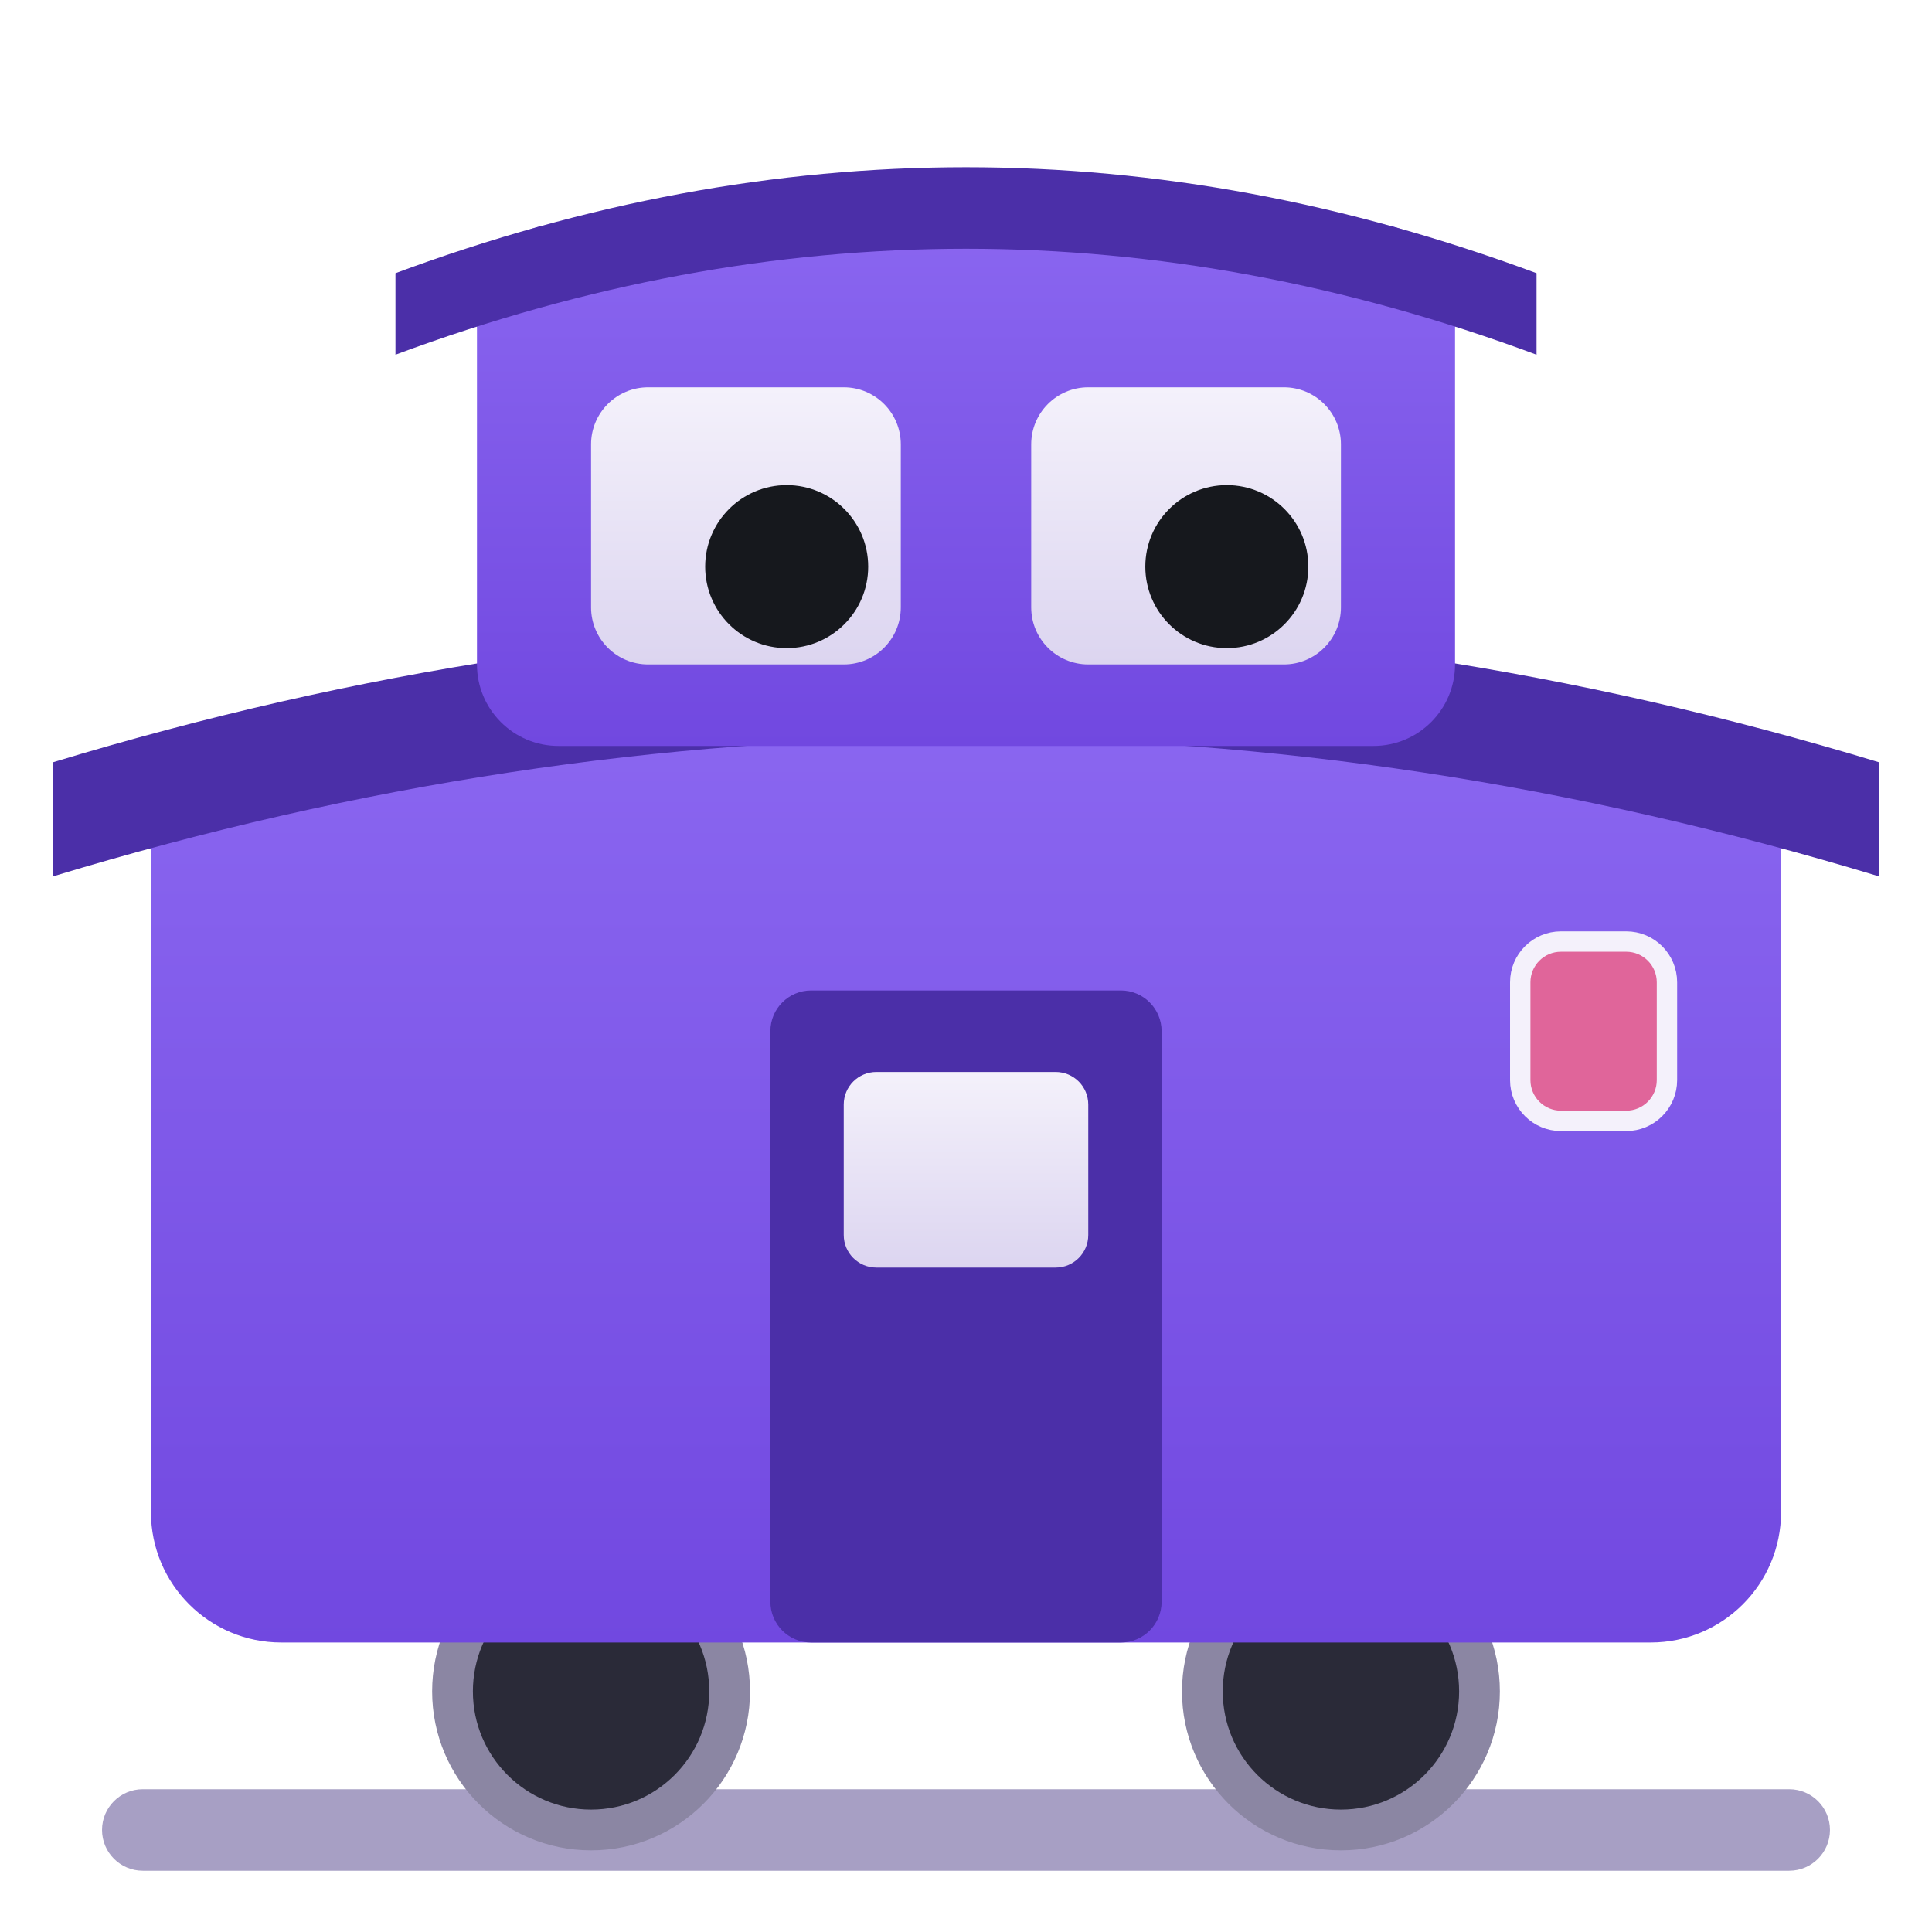
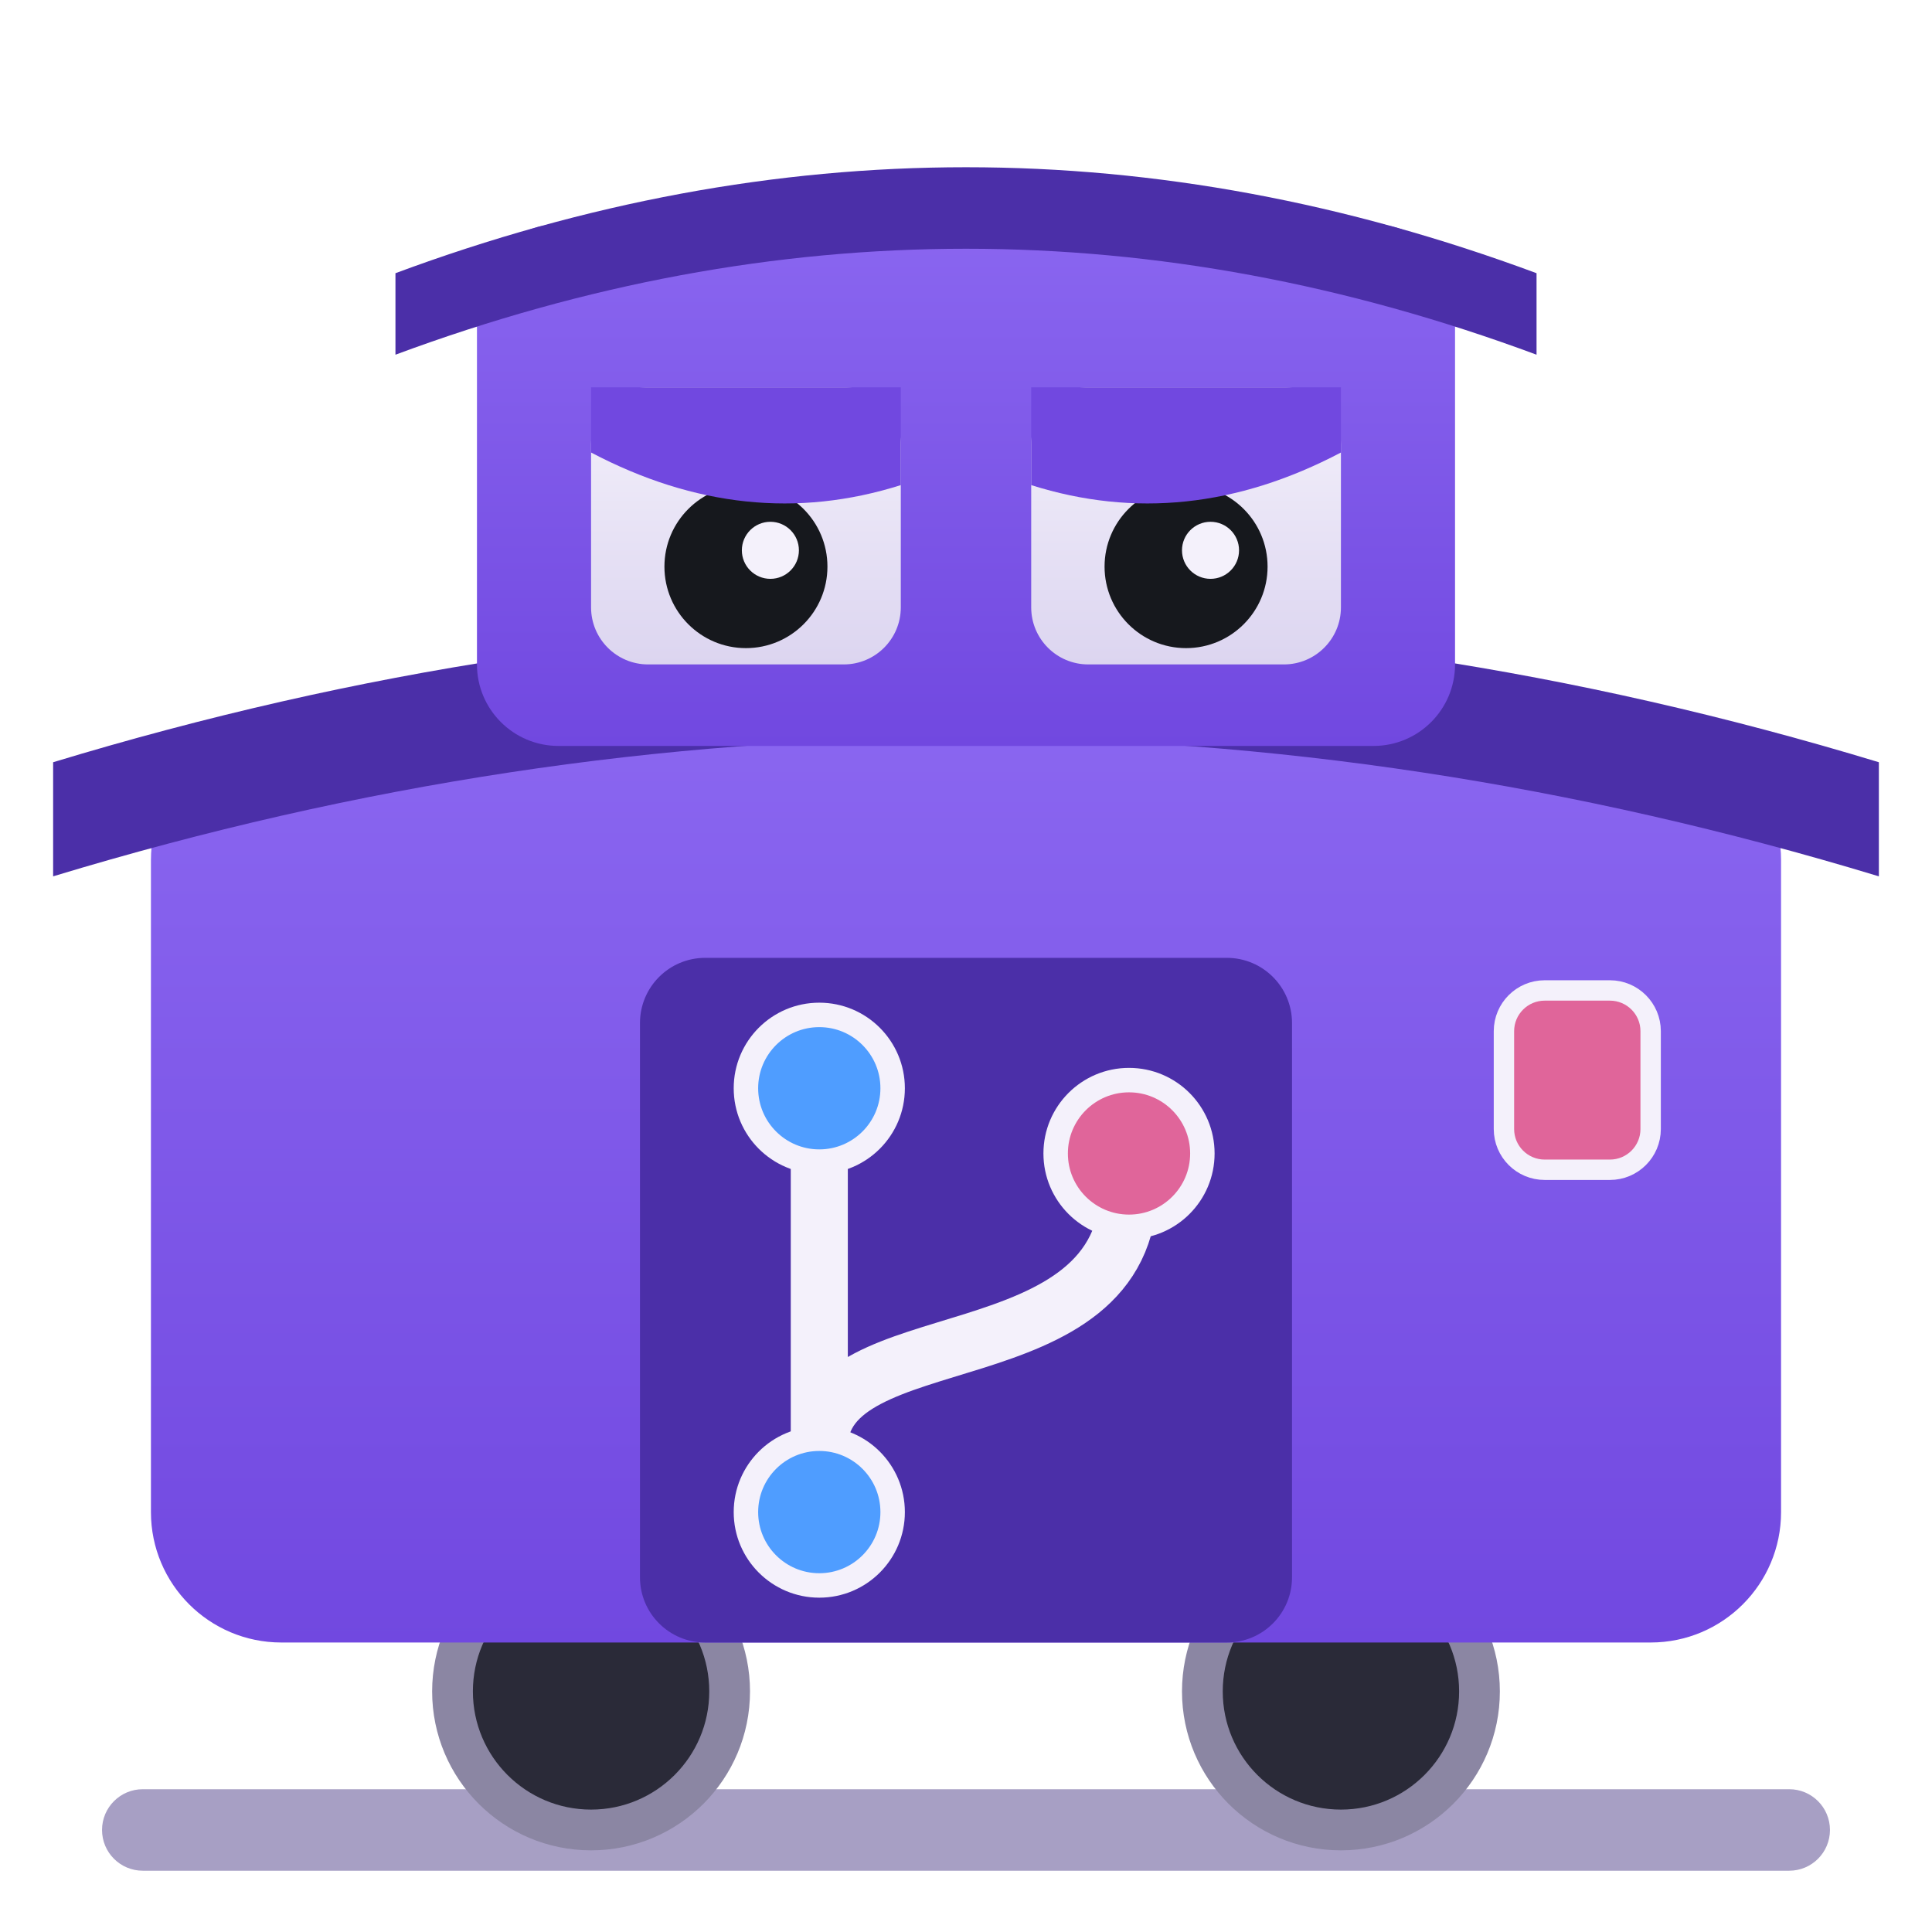
<svg xmlns="http://www.w3.org/2000/svg" viewBox="0 0 256 256">
  <defs>
    <linearGradient id="cbs-body" x1="0" y1="0" x2="0" y2="1">
      <stop offset="0" stop-color="#8a66f0" />
      <stop offset="1" stop-color="#7148e0" />
    </linearGradient>
    <linearGradient id="cbs-win" x1="0" y1="0" x2="0" y2="1">
      <stop offset="0" stop-color="#f4f1fb" />
      <stop offset="1" stop-color="#dcd5f0" />
    </linearGradient>
    <radialGradient id="cbs-lamp">
      <stop offset="0" stop-color="#e0659a" stop-opacity=".55" />
      <stop offset="1" stop-color="#e0659a" stop-opacity="0" />
    </radialGradient>
  </defs>
  <g transform="translate(128 128) scale(1.08) translate(-128 -125)">
    <rect x="22" y="226" width="212" height="10" rx="5" fill="#a79fc4" />
    <g fill="#2a2a38" stroke="#8b86a3" stroke-width="5">
      <circle cx="82" cy="214" r="17" />
      <circle cx="174" cy="214" r="17" />
    </g>
    <rect x="28" y="96" width="200" height="112" rx="16" fill="url(#cbs-body)" />
    <path d="M16 100 Q128 66 240 100 L240 114 Q128 80 16 114 Z" fill="#4b2fa8" />
    <rect x="68" y="34" width="120" height="64" rx="10" fill="url(#cbs-body)" />
    <path d="M58 40 Q128 14 198 40 L198 50 Q128 24 58 50 Z" fill="#4b2fa8" />
    <rect x="82" y="54" width="38" height="34" rx="7" fill="url(#cbs-win)" />
    <rect x="136" y="54" width="38" height="34" rx="7" fill="url(#cbs-win)" />
-     <circle cx="106" cy="76" r="10" fill="#16181d" />
-     <circle cx="160" cy="76" r="10" fill="#16181d" />
-     <rect x="104" y="128" width="48" height="80" rx="5" fill="#4b2fa8" />
-     <rect x="113" y="138" width="30" height="24" rx="4" fill="url(#cbs-win)" />
-     <rect x="196" y="122" width="18" height="22" rx="5" fill="#e0659a" stroke="#f4f1fb" stroke-width="2.5" />
+     <circle cx="101" cy="76" r="10" fill="#16181d" />
+     <circle cx="155" cy="76" r="10" fill="#16181d" />
+     <circle cx="104" cy="74" r="3.5" fill="#f4f1fb" />
+     <circle cx="158" cy="74" r="3.5" fill="#f4f1fb" />
+     <path d="M82 54 H120 V66 Q101 72 82 62 Z" fill="#7148e0" />
+     <path d="M136 54 H174 V62 Q155 72 136 66 Z" fill="#7148e0" />
+     <rect x="88" y="124" width="80" height="84" rx="8" fill="#4b2fa8" />
+     <g fill="none" stroke="#f4f1fb" stroke-width="7" stroke-linecap="round">
+       <path d="M110 192 V142" />
+       <path d="M148 152 C148 176 110 168 110 184" />
+     </g>
+     <circle cx="110" cy="192" r="9" fill="#4f9dff" stroke="#f4f1fb" stroke-width="3" />
+     <circle cx="110" cy="140" r="9" fill="#4f9dff" stroke="#f4f1fb" stroke-width="3" />
+     <circle cx="148" cy="148" r="9" fill="#e0659a" stroke="#f4f1fb" stroke-width="3" />
+     <rect x="194" y="128" width="18" height="22" rx="5" fill="#e0659a" stroke="#f4f1fb" stroke-width="2.5" />
  </g>
</svg>
